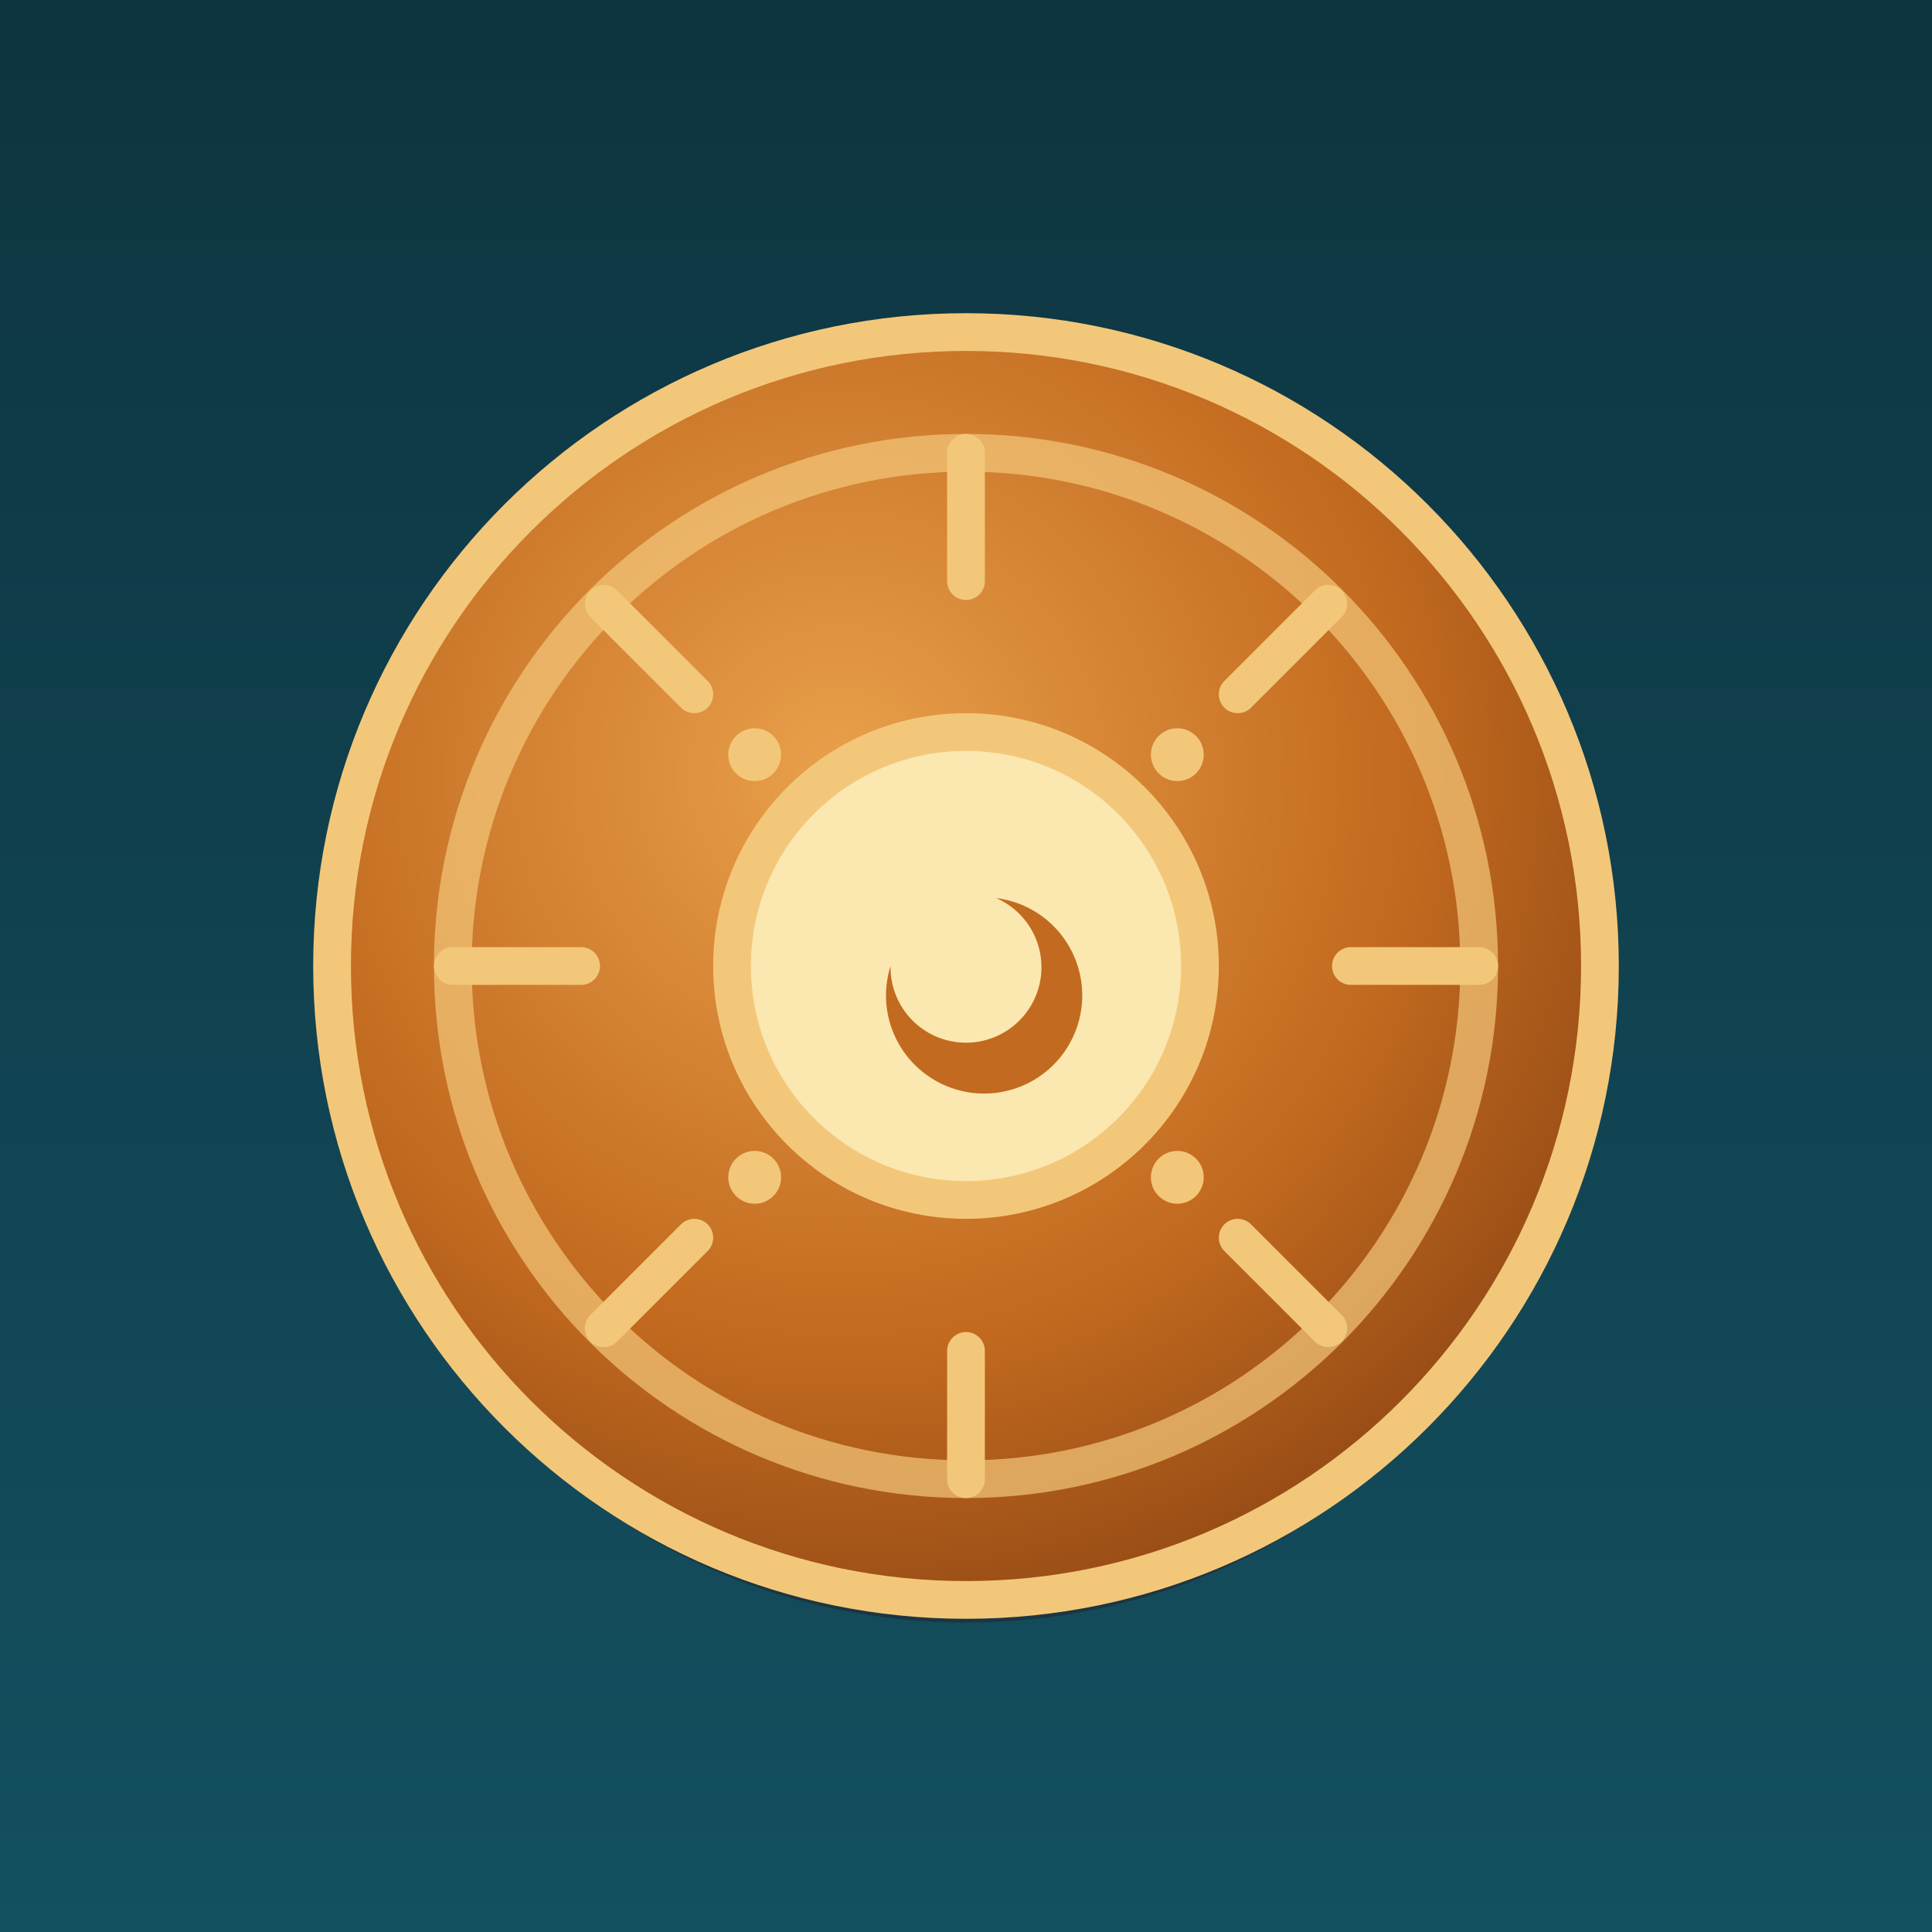
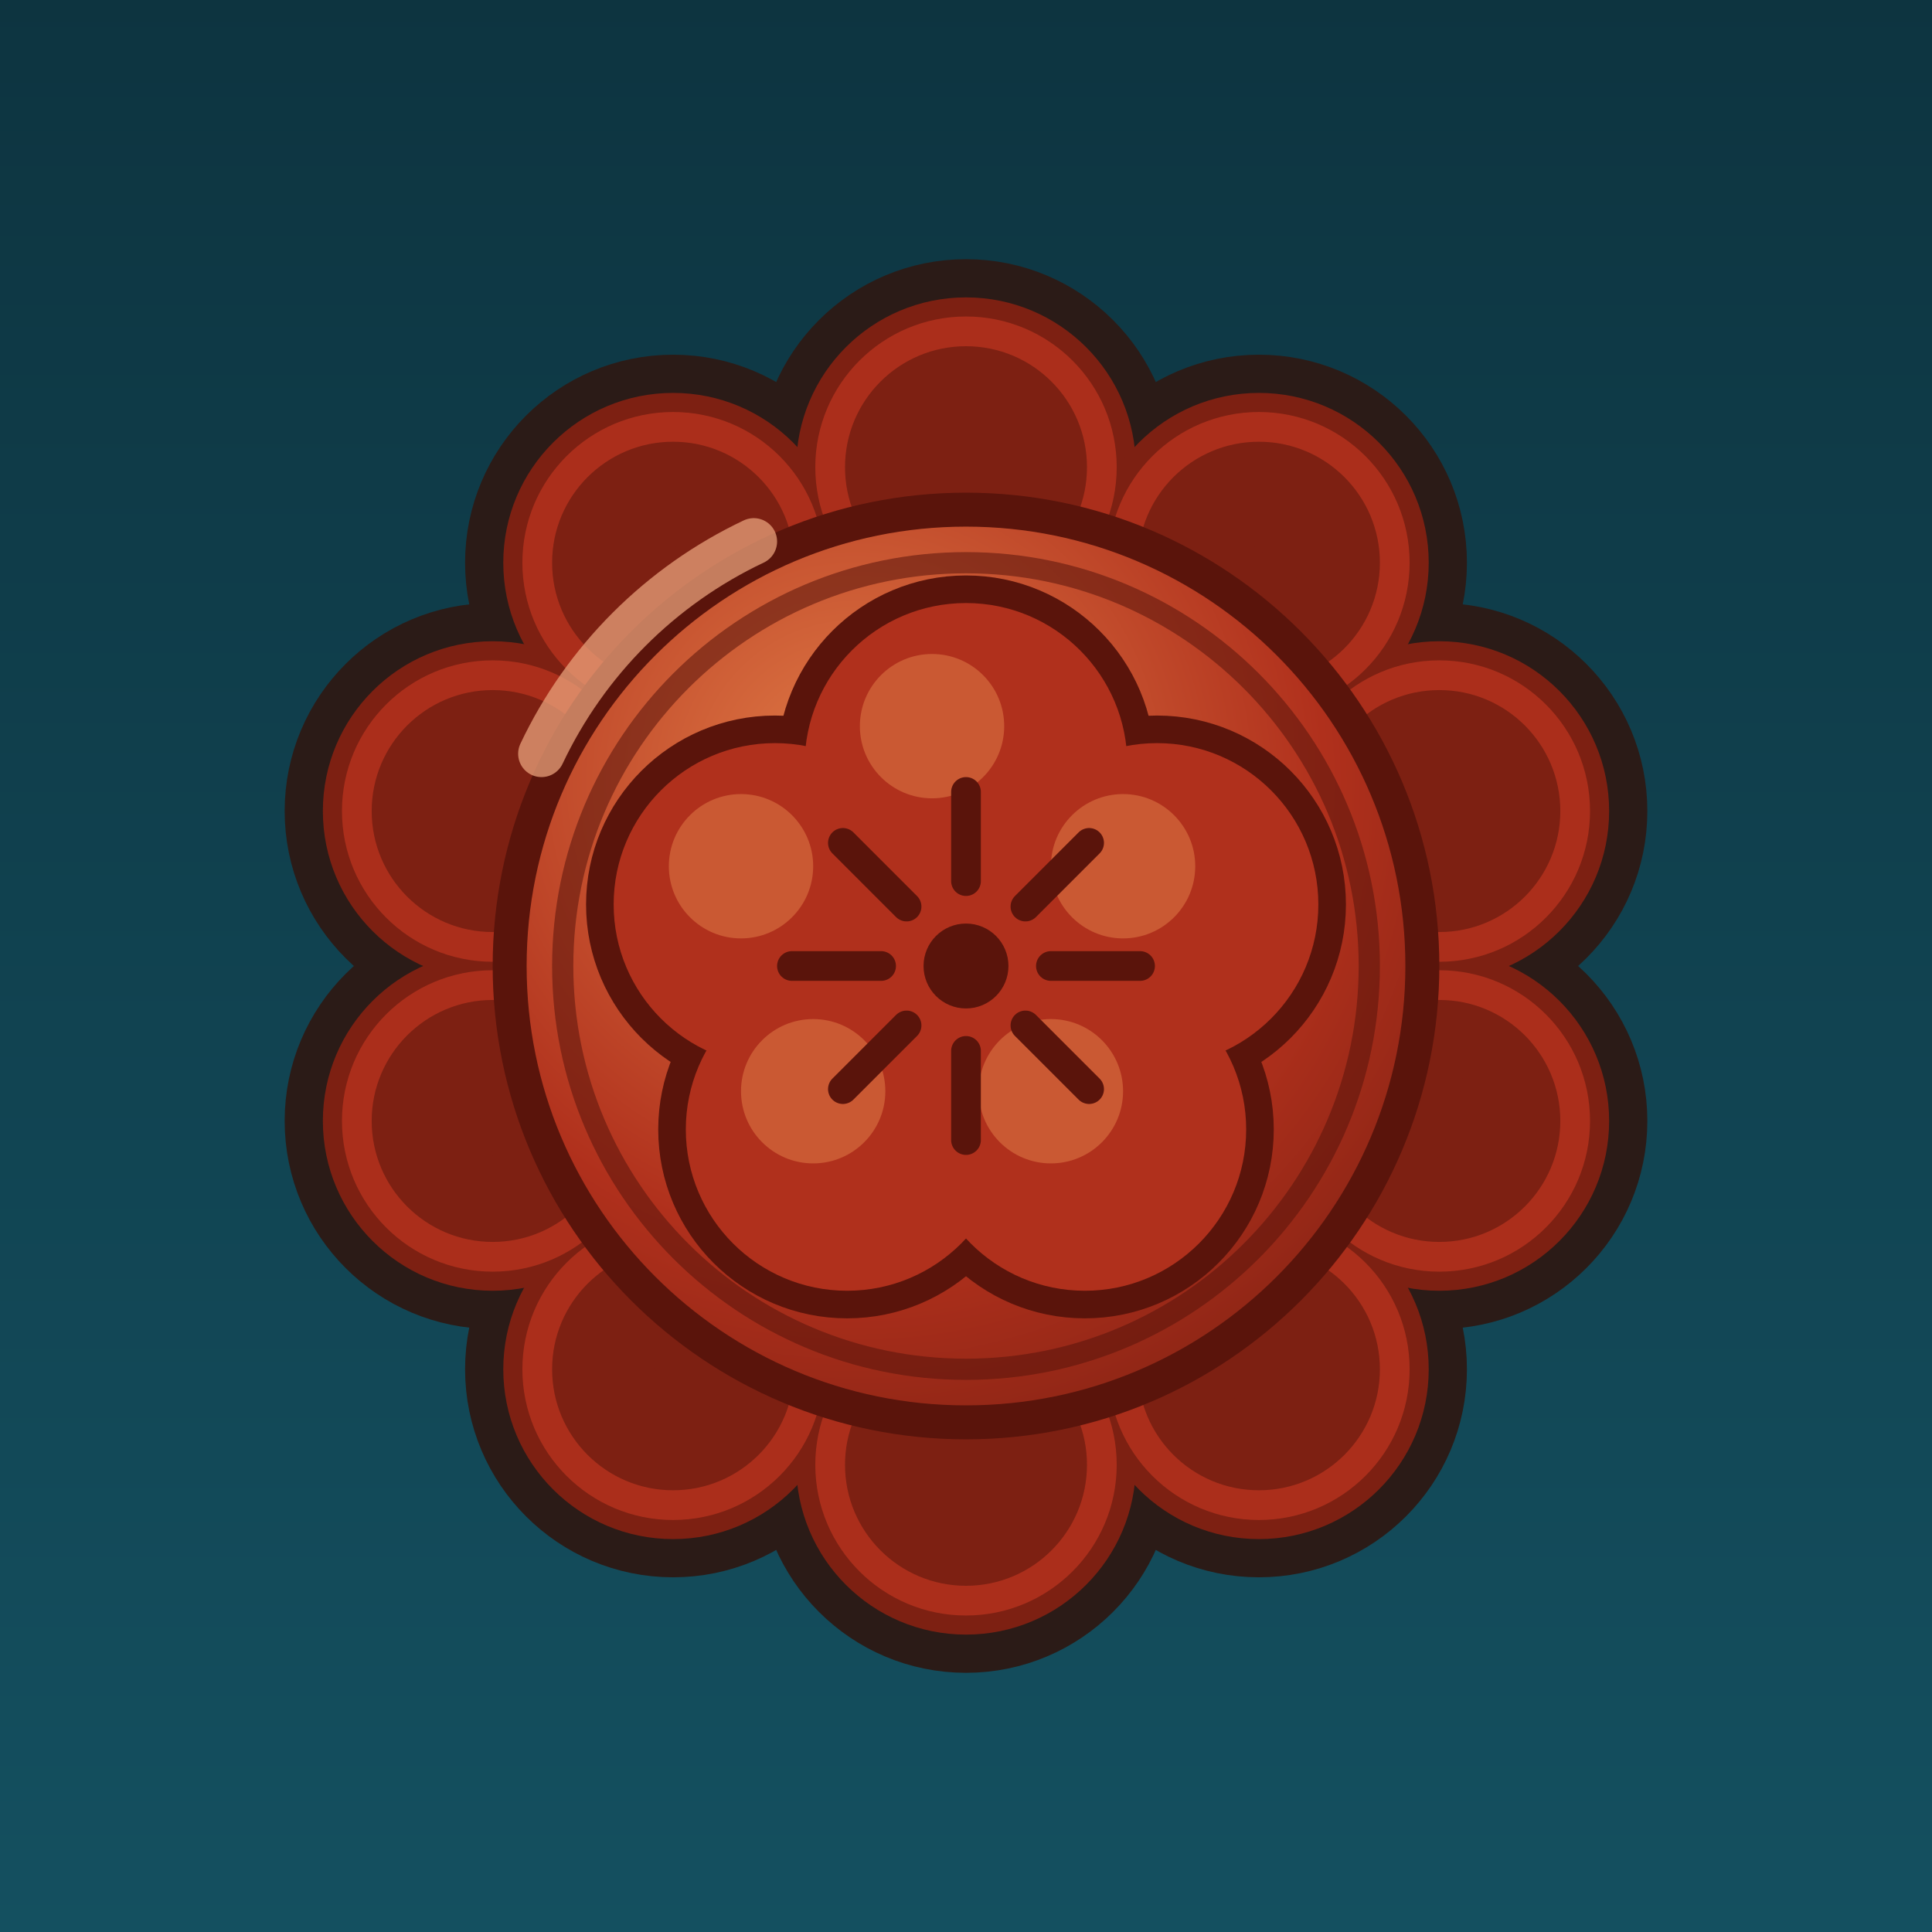
<svg xmlns="http://www.w3.org/2000/svg" viewBox="0 0 512 512" role="img" aria-label="Gâteau de lune">
  <defs>
    <linearGradient id="bg" x1="0" y1="0" x2="0" y2="1">
      <stop offset="0%" stop-color="#0d3440" />
      <stop offset="100%" stop-color="#145060" />
    </linearGradient>
-     <radialGradient id="cake" cx="0.4" cy="0.35" r="0.75">
-       <stop offset="0%" stop-color="#e9a04b" />
-       <stop offset="60%" stop-color="#c26a1f" />
-       <stop offset="100%" stop-color="#8a4313" />
-     </radialGradient>
  </defs>
  <rect width="512" height="512" fill="url(#bg)" />
-   <circle cx="256" cy="262" r="168" fill="#2a0f10" opacity="0.35" />
-   <circle cx="256" cy="256" r="168" fill="url(#cake)" />
-   <circle cx="256" cy="256" r="168" fill="none" stroke="#f3c77a" stroke-width="10" />
-   <g fill="none" stroke="#f3c77a" stroke-width="10" stroke-linecap="round">
-     <circle cx="256" cy="256" r="136" opacity="0.7" />
-     <path d="M256 120v34M256 358v34M120 256h34M358 256h34M160 160l24 24M328 328l24 24M352 160l-24 24M184 328l-24 24" />
-   </g>
-   <circle cx="256" cy="256" r="62" fill="#fbe7b0" stroke="#f3c77a" stroke-width="10" />
-   <path d="M236 256a20 20 0 1 0 28-18 26 26 0 1 1-28 18z" fill="#c26a1f" />
-   <g fill="#f3c77a">
-     <circle cx="200" cy="200" r="7" />
-     <circle cx="312" cy="200" r="7" />
-     <circle cx="200" cy="312" r="7" />
-     <circle cx="312" cy="312" r="7" />
-   </g>
+   <svg x="76" y="76" width="360" height="360" overflow="visible" viewBox="0 0 64 64">
+     <defs>
+       <radialGradient id="tile-red-g" cx=".38" cy=".3" r=".85">
+         <stop offset="0" stop-color="#e07a46" />
+         <stop offset=".6" stop-color="#b0301c" />
+         <stop offset="1" stop-color="#7d2012" />
+       </radialGradient>
+     </defs>
+     <g fill="#7d2012" stroke="#2b1b17" stroke-width="3.6">
+       <circle cx="32" cy="8.5" r="8" />
+       <circle cx="45.8" cy="13" r="8" />
+       <circle cx="54.3" cy="24.7" r="8" />
+       <circle cx="54.3" cy="39.3" r="8" />
+       <circle cx="45.8" cy="51" r="8" />
+       <circle cx="32" cy="55.5" r="8" />
+       <circle cx="18.2" cy="51" r="8" />
+       <circle cx="9.7" cy="39.3" r="8" />
+       <circle cx="9.7" cy="24.7" r="8" />
+       <circle cx="18.2" cy="13" r="8" />
+       <circle cx="32" cy="32" r="24" stroke="none" />
+     </g>
+     <g fill="#7d2012">
+       <circle cx="32" cy="8.5" r="8" />
+       <circle cx="45.8" cy="13" r="8" />
+       <circle cx="54.3" cy="24.7" r="8" />
+       <circle cx="54.3" cy="39.3" r="8" />
+       <circle cx="45.8" cy="51" r="8" />
+       <circle cx="32" cy="55.5" r="8" />
+       <circle cx="18.2" cy="51" r="8" />
+       <circle cx="9.7" cy="39.3" r="8" />
+       <circle cx="9.7" cy="24.7" r="8" />
+       <circle cx="18.2" cy="13" r="8" />
+       <circle cx="32" cy="32" r="24" />
+     </g>
+     <g fill="none" stroke="#b0301c" stroke-width="1.4" opacity=".9">
+       <circle cx="32" cy="8.5" r="6.4" />
+       <circle cx="45.8" cy="13" r="6.4" />
+       <circle cx="54.3" cy="24.7" r="6.4" />
+       <circle cx="54.3" cy="39.3" r="6.4" />
+       <circle cx="45.8" cy="51" r="6.4" />
+       <circle cx="32" cy="55.5" r="6.4" />
+       <circle cx="18.2" cy="51" r="6.4" />
+       <circle cx="9.7" cy="39.3" r="6.4" />
+       <circle cx="9.7" cy="24.7" r="6.4" />
+       <circle cx="18.2" cy="13" r="6.4" />
+     </g>
+     <circle cx="32" cy="32" r="21.5" fill="url(#tile-red-g)" stroke="#5a140b" stroke-width="1.6" />
+     <circle cx="32" cy="32" r="19" fill="none" stroke="#5a140b" stroke-width="1" opacity=".55" />
+     <g fill="#b0301c" stroke="#5a140b" stroke-width="2.6">
+       <circle cx="32" cy="22.5" r="7.6" />
+       <circle cx="41" cy="29.1" r="7.6" />
+       <circle cx="37.6" cy="39.7" r="7.6" />
+       <circle cx="26.4" cy="39.7" r="7.6" />
+       <circle cx="23" cy="29.1" r="7.6" />
+       <circle cx="32" cy="32" r="9.5" stroke="none" />
+     </g>
+     <g fill="#b0301c">
+       <circle cx="32" cy="22.5" r="7.6" />
+       <circle cx="41" cy="29.1" r="7.6" />
+       <circle cx="37.6" cy="39.7" r="7.6" />
+       <circle cx="26.4" cy="39.7" r="7.6" />
+       <circle cx="23" cy="29.1" r="7.6" />
+       <circle cx="32" cy="32" r="10" />
+     </g>
+     <g fill="#e07a46" opacity=".55">
+       <circle cx="30.4" cy="20.7" r="3.4" />
+       <circle cx="39.4" cy="27.3" r="3.4" />
+       <circle cx="36" cy="37.9" r="3.4" />
+       <circle cx="24.8" cy="37.9" r="3.4" />
+       <circle cx="21.4" cy="27.3" r="3.4" />
+     </g>
+     <path d="M36 32L40.2 32M34.8 34.8L37.8 37.8M32 36L32 40.2M29.2 34.8L26.2 37.8M28 32L23.8 32M29.2 29.2L26.2 26.2M32 28L32 23.8M34.8 29.2L37.8 26.2" stroke="#5a140b" stroke-width="1.4" stroke-linecap="round" />
+     <circle cx="32" cy="32" r="2" fill="#5a140b" />
+     <path d="M12 22A21 21 0 0 1 22 12" fill="none" stroke="#e8a07a" stroke-width="2.2" stroke-linecap="round" opacity=".75" />
+   </svg>
</svg>
